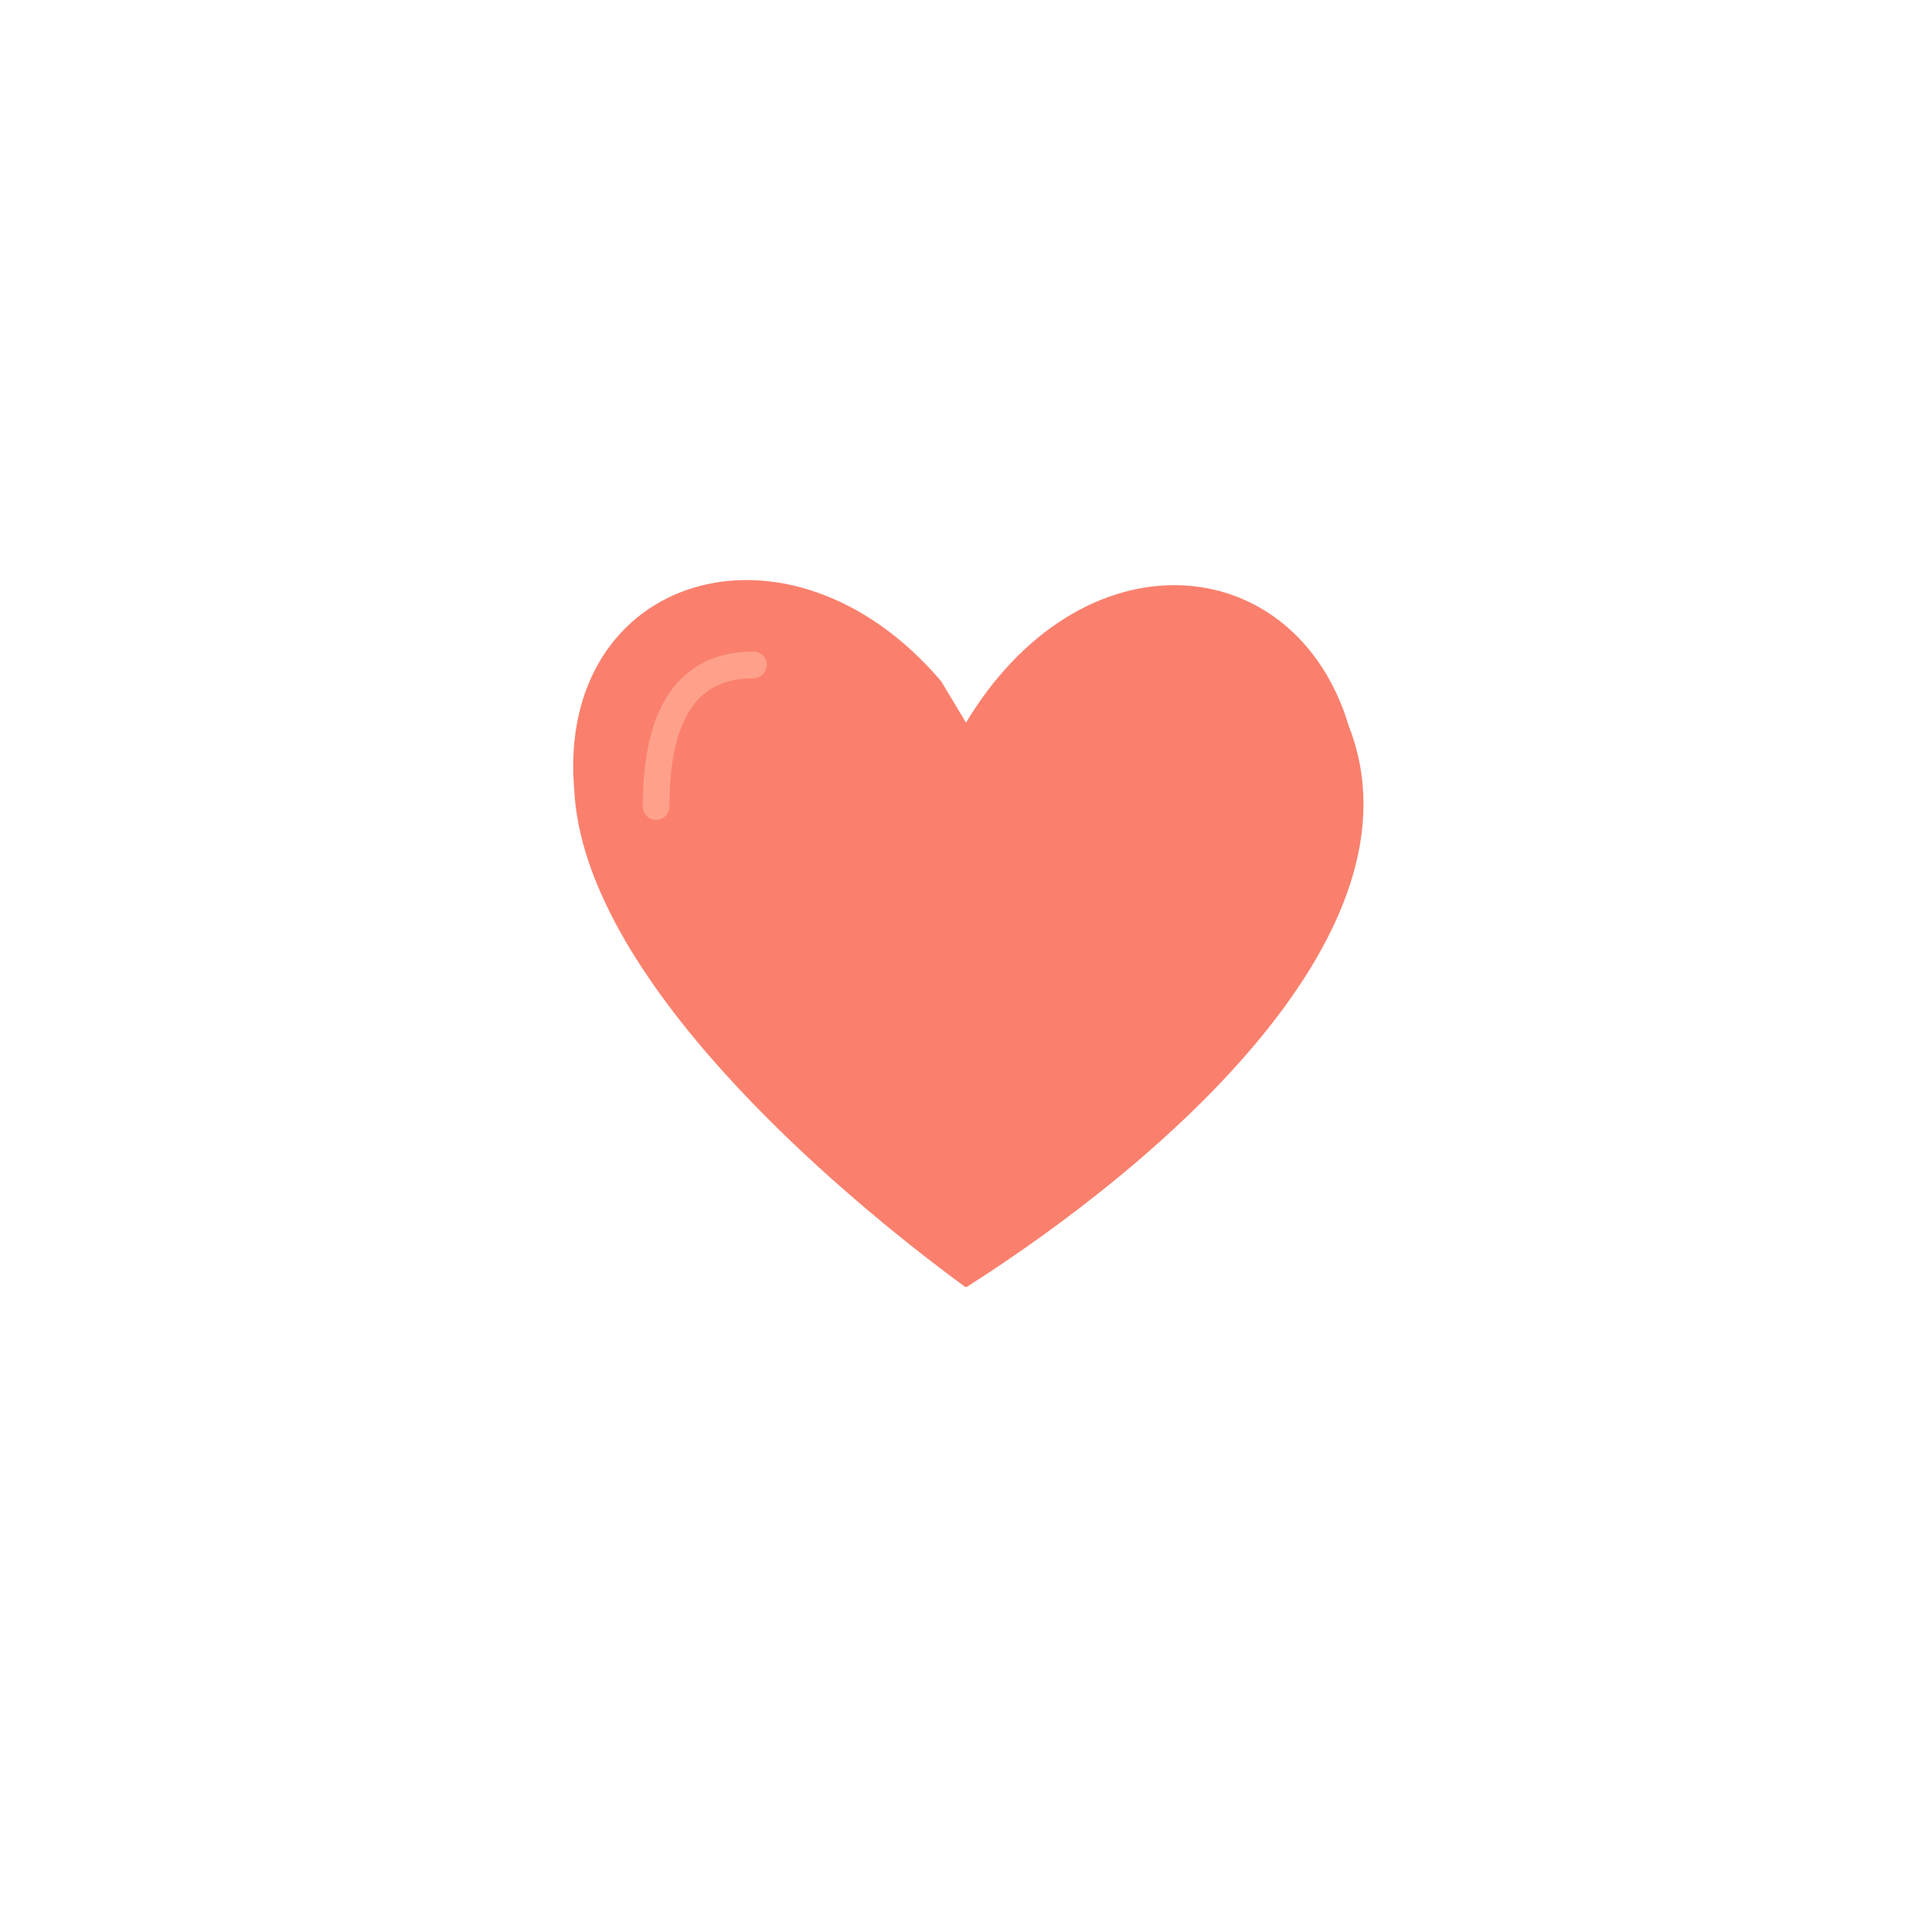
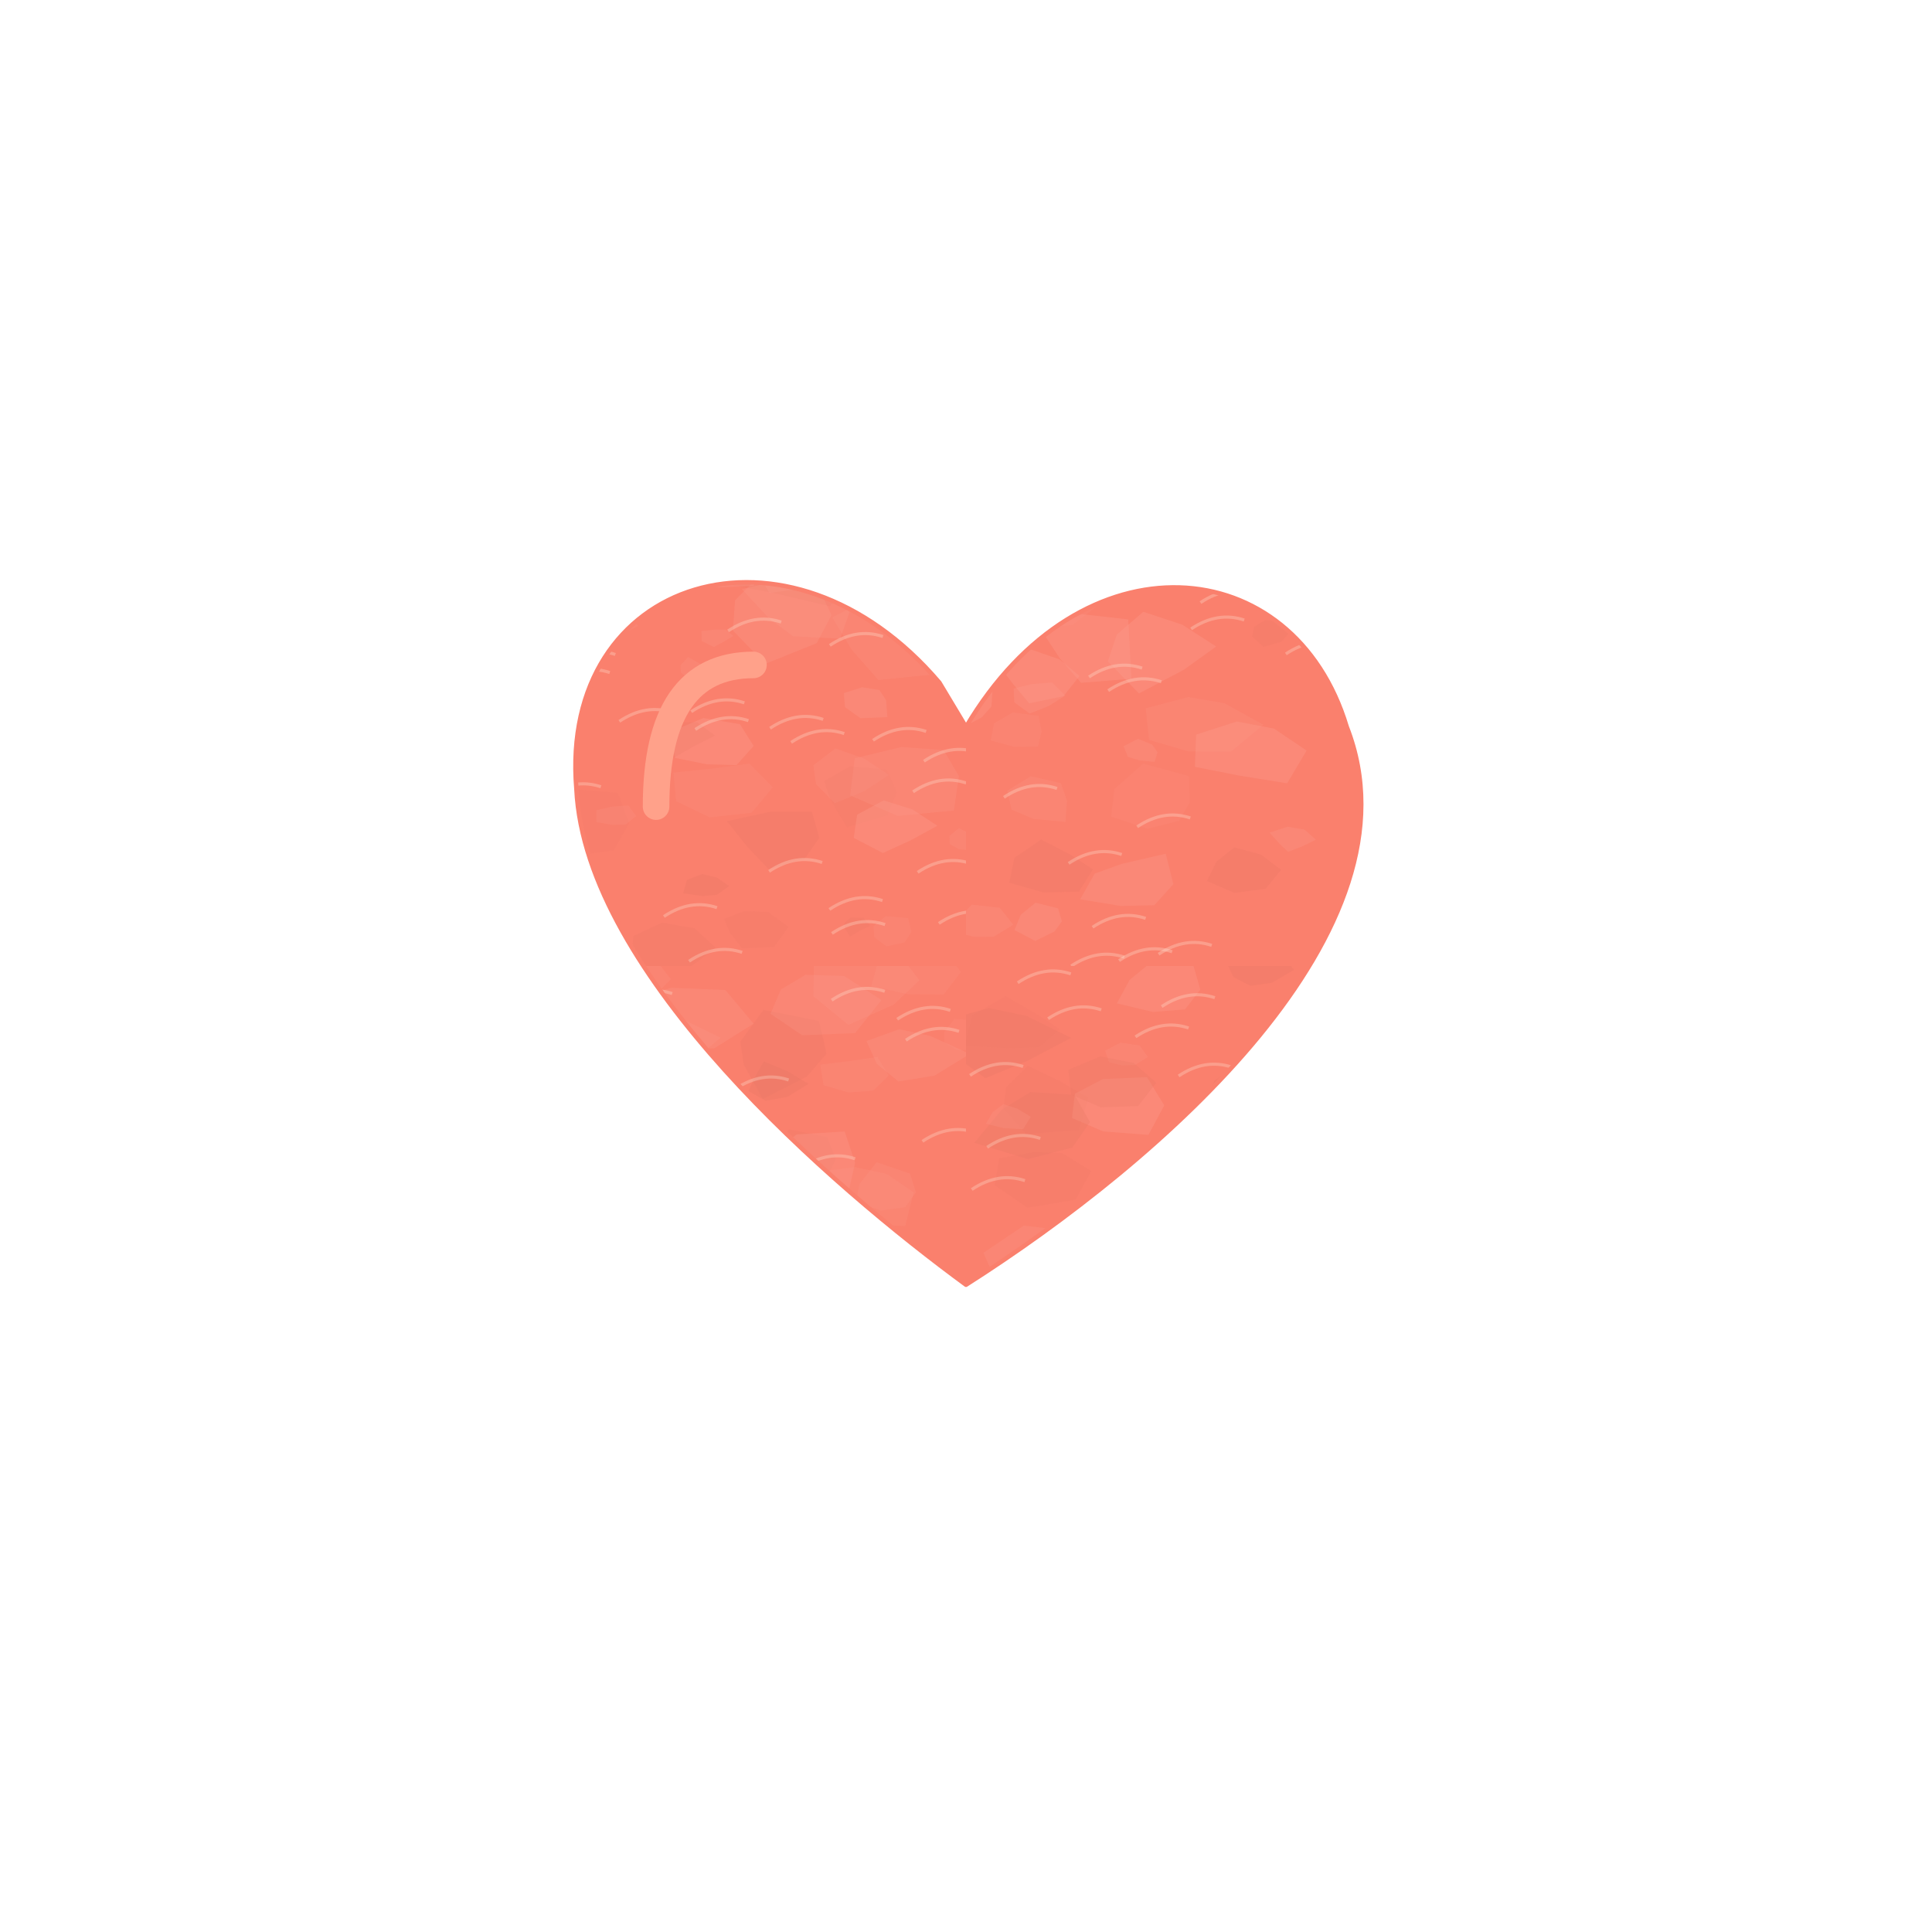
<svg xmlns="http://www.w3.org/2000/svg" width="240" height="240" viewBox="0 0 240 240" role="img" aria-labelledby="title">
+   <defs>
+     <pattern id="paint-0" width="96" height="96" patternUnits="userSpaceOnUse">
+       <rect width="96" height="96" fill="#FA806D" />
+       <path d="M80.26 9.90L78.03 12.49L73.05 15.04L70.89 11.14L70.51 8.54L73.12 4.95L79.41 6.19Z" fill="#e87765" opacity="0.24" />
+       <path d="M56.96 56.81L52.41 58.97L48.21 61.23L44.46 58.47L45.65 55.52L48.24 52.46L52.45 54.62Z" fill="#fb9c8d" opacity="0.22" />
+       <path d="M43.86 19.48L39.68 22.19L34.74 24.08L31.66 20.95L29.58 17.36L34.91 15.33L41.54 15.26Z" fill="#fb9c8d" opacity="0.35" />
+       <path d="M35.58 85.14L33.83 87.28L30.30 87.74L27.21 86.40L28.28 84.23L30.31 82.60L33.32 83.42Z" fill="#e87765" opacity="0.32" />
+       <path d="M27.84 40.67L26.62 42.63L23.14 43.75L18.90 42.34L19.29 39.13L23.08 37.41L27.86 37.71Z" fill="#fb9c8d" opacity="0.24" />
+       <path d="M95.42 0.69L93.47 3.23L89.47 3.19L85.31 2.26L86.11 -0.64L89.13 -2.79L93.54 -1.91Z" fill="#fb9c8d" opacity="0.16" />
+       <path d="M81.30 21.83L80.14 24.19L76.03 25.29L71.82 23.52L72.59 20.37L76.07 18.46L80.32 19.32Z" fill="#e87765" opacity="0.21" />
+       <path d="M66.93 62.48L66.21 63.38L64.71 63.61L63.82 62.88L63.75 62.05L64.62 61.11L65.90 61.83Z" fill="#fb9c8d" opacity="0.20" />
+       <path d="M72.02 71.15L70.09 73.31L66.72 73.22L63.15 72.50L62.50 69.61L66.34 68.00L70.47 68.69Z" fill="#fb9c8d" opacity="0.35" />
+       <path d="M35.15 25.01L35.19 28.75L29.28 28.75L24.30 26.98L25.36 23.37L29.57 22.08L35.50 21.01Z" fill="#e87765" opacity="0.13" />
+       <path d="M87.27 74.43L84.52 76.24L81.18 77.62L79.06 75.45L78.77 73.33L81.25 71.43L84.55 72.60Z" fill="#fb9c8d" opacity="0.20" />
+       <path d="M8.54 69.51L8.13 71.22L5.42 71.25L2.79 70.53L3.16 68.61L5.28 67.36L8.20 67.75Z" fill="#fb9c8d" opacity="0.15" />
+       <path d="M79.43 81.53L77.81 83.84L73.73 85.08L71.40 82.65L68.99 79.65L73.93 78.57L78.60 78.58Z" fill="#e87765" opacity="0.28" />
+       <path d="M93.66 58.80L92.98 63.00L86.11 63.70L83.10 60.29L80.90 56.63L86.13 53.95L93.10 54.51Z" fill="#fb9c8d" opacity="0.21" />
+       <path d="M71.80 43.68L70.57 44.91L68.17 46.24L66.10 44.61L65.96 42.71L68.12 41.00L70.99 42.11Z" fill="#fb9c8d" opacity="0.32" />
+       <path d="M11.88 8.12L6.95 10.70L2.19 12.67L-1.71 9.85L-2.53 6.14L2.61 4.75L6.84 5.64Z" fill="#e87765" opacity="0.30" />
+       <path d="M2.87 66.71L1.77 67.93L-0.58 69.16L-3.21 67.80L-3.33 65.58L-0.25 65.21L3.03 64.47Z" fill="#fb9c8d" opacity="0.32" />
+       <path d="M64.26 6.22L63.18 7.53L61.24 7.18L60.19 6.66L59.55 5.59L60.97 4.49L63.07 5.01Z" fill="#fb9c8d" opacity="0.22" />
+       <path d="M67.45 26.12L67.21 26.93L65.78 27.36L64.63 26.61L64.66 25.63L65.87 25.14L67.00 25.48Z" fill="#e87765" opacity="0.22" />
+       <path d="M98.60 8.02L97.28 9.54L94.90 9.49L93.53 8.61L93.55 7.43L94.69 5.96L97.66 6.19Z" fill="#fb9c8d" opacity="0.12" />
+       <path d="M88.11 38.47L86.22 42.20L80.25 42.44L76.78 39.99L74.78 36.32L79.82 33.30L84.63 36.04Z" fill="#fb9c8d" opacity="0.23" />
+       <path d="M57.96 79.88L56.23 82.92L51.17 83.67L47.50 81.44L48.55 78.64L51.12 75.96L56.69 76.46Z" fill="#e87765" opacity="0.14" />
+       <path d="M49.87 22.60L49.00 23.20L48.00 23.35L46.53 23.14L46.39 22.01L47.82 21.31L49.58 21.53Z" fill="#fb9c8d" opacity="0.31" />
+       <path d="M33.58 68.75L29.92 71.79L25.13 71.77L20.68 70.47L20.29 66.90L25.10 65.63L29.17 66.32Z" fill="#fb9c8d" opacity="0.18" />
+       <path d="M64.08 14.24L63.55 15.52L61.41 15.86L58.87 15.21L59.54 13.47L61.18 11.97L64.21 12.42Z" fill="#e87765" opacity="0.16" />
+       <path d="M89.84 92.15L89.05 93.35L87.00 93.78L85.65 92.75L85.56 91.51L86.95 90.36L89.47 90.60Z" fill="#fb9c8d" opacity="0.16" />
+       <path d="M80.81 56.38L79.14 59.54L73.33 61.88L69.68 58.12L69.92 54.70L73.44 51.17L79.27 53.11Z" fill="#fb9c8d" opacity="0.29" />
+       <path d="M13.81 14.85L12.75 18.52L6.79 19.00L4.20 16.11L4.55 13.69L6.99 11.27L10.54 12.97Z" fill="#e87765" opacity="0.18" />
+       <path d="M5.35 91.34L3.12 92.70L0.97 92.71L-1.28 92.19L-0.82 90.63L0.65 89.07L3.81 89.42Z" fill="#fb9c8d" opacity="0.22" />
+       <path d="M25.28 77.52L24.09 79.60L20.49 80.51L16.38 79.14L16.75 76.02L20.00 73.14L25.18 74.55Z" fill="#fb9c8d" opacity="0.12" />
+       <path d="M59.30 37.56L57.37 39.53L54.00 40.27L52.37 38.37L51.52 36.49L54.11 35.17L57.41 35.55Z" fill="#e87765" opacity="0.26" />
+       <path d="M69.71 58.74L68.70 59.34L67.52 59.98L66.16 59.30L66.12 58.17L67.70 58.01L68.86 58.00Z" fill="#fb9c8d" opacity="0.23" />
+       <path d="M10.61 46.01L9.81 48.40L6.04 48.40L1.70 47.63L2.53 44.65L6.00 43.52L10.02 43.45Z" fill="#fb9c8d" opacity="0.28" />
+       <path d="M4.42 42.20L3.28 43.79L0.63 44.23L-2.12 43.29L-1.91 41.19L0.31 39.30L3.54 40.41Z" fill="#e87765" opacity="0.23" />
+       <path d="M40.10 37.97L38.35 40.28L33.77 42.94L30.95 39.40L29.86 36.20L33.84 33.21L39.92 34.38Z" fill="#fb9c8d" opacity="0.19" />
+       <path d="M30.66 34.26L29.11 36.32L25.92 36.14L22.83 35.44L23.09 33.17L25.92 32.39L28.24 32.91Z" fill="#fb9c8d" opacity="0.36" />
+       <path d="M100.63 54.94L97.38 56.78L94.16 57.66L91.27 56.14L90.37 53.46L93.81 51.22L99.12 51.68Z" fill="#e87765" opacity="0.13" />
+       <path d="M15.03 55.17L12.04 57.48L8.25 57.92L5.36 56.38L4.49 53.70L7.71 50.89L13.28 51.86Z" fill="#fb9c8d" opacity="0.13" />
+       <path d="M62.68 1.50L60.33 3.81L56.06 5.57L50.81 3.59L50.43 -0.71L55.84 -3.21L60.66 -1.09Z" fill="#fb9c8d" opacity="0.19" />
+       <path d="M91.15 51.22L89.14 54.03L83.88 56.38L80.96 52.70L78.94 49.11L84.69 48.36L90.98 46.91Z" fill="#e87765" opacity="0.32" />
+       <path d="M23.42 86.76L21.27 89.14L17.48 89.22L12.89 88.47L14.53 85.57L17.54 84.48L22.56 83.32Z" fill="#fb9c8d" opacity="0.30" />
+       <path d="M81.75 48.70L81.32 49.52L80.03 49.49L79.19 49.05L78.59 48.16L79.82 47.30L81.43 47.79Z" fill="#fb9c8d" opacity="0.27" />
+       <path d="M10.61 7.14L8.25 9.15L5.04 9.29L-0.18 9.01L0.73 5.56L4.48 3.41L7.94 5.40Z" fill="#e87765" opacity="0.14" />
+       <path d="M26.46 2.67L24.74 4.90L21.11 5.19L17.04 4.22L18.48 1.57L20.91 -0.43L25.62 -0.29Z" fill="#fb9c8d" opacity="0.31" />
+       <path d="M90.34 25.56L89.15 27.23L86.37 27.61L83.56 26.66L84.00 24.59L85.90 22.16L89.68 23.45Z" fill="#fb9c8d" opacity="0.19" />
+       <path d="M85.19 91.46L84.01 92.02L82.90 92.68L82.33 91.78L82.27 91.14L82.99 90.51L84.43 90.56Z" fill="#e87765" opacity="0.22" />
+       <path d="M49.01 82.68L47.57 83.82L45.72 83.97L44.31 83.27L44.77 82.24L45.57 80.94L47.46 81.64Z" fill="#fb9c8d" opacity="0.36" />
+       <path d="M39.52 81.74L37.83 82.55L36.36 83.11L35.41 82.19L34.28 80.94L36.32 80.27L38.23 80.60Z" fill="#fb9c8d" opacity="0.27" />
+       <path d="M37.04 0.44L34.53 1.90L32.11 2.24L30.19 1.24L29.30 -0.64L32.14 -1.28L35.42 -1.74Z" fill="#e87765" opacity="0.30" />
+       <path d="M22.39 15.74L20.60 19.07L15.49 18.68L11.97 17.16L12.30 14.42L15.47 12.76L20.44 12.55Z" fill="#fb9c8d" opacity="0.34" />
+       <path d="M16.06 38.56L16.14 40.84L12.61 40.65L10.83 39.35L10.79 37.76L12.67 36.63L15.64 36.69Z" fill="#fb9c8d" opacity="0.29" />
+       <path d="M14.00 17.62L12.01 20.50L7.00 21.81L0.94 19.97L4.03 16.22L7.28 14.23L12.24 14.54Z" fill="#e87765" opacity="0.29" />
+       <path d="M12.82 63.25L11.01 65.53L7.14 66.34L5.32 64.16L3.51 61.78L7.14 60.19L10.54 61.36Z" fill="#fb9c8d" opacity="0.34" />
+       <path d="M83.48 22.22L82.62 26.00L76.78 25.63L74.15 23.41L74.29 21.06L76.86 19.02L82.30 18.69Z" fill="#fb9c8d" opacity="0.31" />
+       <path d="M75.96 91.58L74.34 93.85L70.71 94.02L69.36 92.27L68.67 90.68L70.94 89.81L73.64 89.89Z" fill="#e87765" opacity="0.18" />
+       <path d="M90.08 25.57L89.14 29.36L83.23 29.18L80.28 26.89L77.68 23.44L83.49 22.72L87.05 23.49Z" fill="#fb9c8d" opacity="0.18" />
+       <path d="M80.25 29.70L78.35 32.78L73.52 32.72L68.34 31.65L70.11 28.30L73.01 25.23L77.83 27.05Z" fill="#fb9c8d" opacity="0.35" />
+       <path d="M84.13 51.08L80.63 55.38L74.37 53.90L69.38 52.95L67.93 48.76L74.36 48.22L78.49 48.53Z" fill="#e87765" opacity="0.21" />
+       <path d="M11.41 77.34L11.23 79.73L7.58 79.38L5.14 78.33L4.66 76.20L7.33 74.57L10.72 75.36Z" fill="#fb9c8d" opacity="0.19" />
+       <path d="M97.95 81.77L97.05 82.91L95.27 82.84L94.16 82.23L94.14 81.30L95.19 80.44L96.51 81.07Z" fill="#fb9c8d" opacity="0.20" />
+       <path d="M14.15 23.15L12.37 26.40L6.93 27.30L3.24 24.76L3.77 21.71L7.63 21.00L10.87 21.13Z" fill="#e87765" opacity="0.18" />
+       <path d="M86.98 65.99L87.12 67.89L84.08 68.02L82.33 66.76L82.21 65.18L84.27 64.52L86.22 64.83Z" fill="#fb9c8d" opacity="0.30" />
+       <path d="M36.33 34.37L32.52 36.66L28.72 37.20L25.39 35.73L25.99 33.21L28.39 30.61L33.30 31.45Z" fill="#fb9c8d" opacity="0.18" />
+       <path d="M88.19 76.37L87.12 78.96L82.55 80.33L80.76 77.36L79.97 75.12L82.92 73.45L87.05 73.83Z" fill="#e87765" opacity="0.16" />
+       <path d="M72.01 6.51L67.56 9.30L63.14 9.38L58.48 8.29L56.72 4.19L62.73 2.46L68.82 2.71Z" fill="#fb9c8d" opacity="0.26" />
+       <path d="M83.27 50.27L81.65 52.97L77.45 52.79L74.32 51.52L72.91 48.57L77.30 47.30L81.66 47.56Z" fill="#fb9c8d" opacity="0.15" />
+       <path d="M85.48 28.51L84.04 29.72L82.00 30.08L79.35 29.51L80.02 27.71L81.77 26.27L84.17 27.19Z" fill="#e87765" opacity="0.35" />
+       <path d="M28.25 59.92L24.61 62.54L19.53 65.22L16.02 61.60L17.04 58.56L20.02 56.00L24.42 57.45Z" fill="#fb9c8d" opacity="0.34" />
+       <path d="M74.19 75.82L71.78 78.70L67.06 79.22L63.26 77.39L62.96 74.16L67.50 73.68L71.54 73.14Z" fill="#fb9c8d" opacity="0.15" />
+       <path d="M52.41 47.09L51.57 48.41L49.28 49.01L46.98 48.03L47.58 46.35L49.41 45.52L51.93 45.49Z" fill="#e87765" opacity="0.14" />
+       <path d="M54.19 18.05L53.46 19.80L50.48 20.42L46.69 19.50L47.45 16.84L50.44 15.56L54.69 15.30Z" fill="#fb9c8d" opacity="0.13" />
+       <path d="M60.38 8.23L58.89 11.00L54.25 11.76L51.72 9.41L51.20 6.89L54.83 6.36L58.68 5.63Z" fill="#fb9c8d" opacity="0.18" />
+       <path d="M36.94 7.66L37.02 8.86L35.03 9.14L33.72 8.23L34.07 7.20L35.07 6.32L36.61 6.80Z" fill="#e87765" opacity="0.29" />
+       <path d="M18.49 60.06L18.68 63.56L13.00 64.02L10.59 61.25L8.63 58.26L13.06 56.27L18.32 56.86Z" fill="#fb9c8d" opacity="0.35" />
+       <path d="M10.83 90.96L10.00 92.10L7.82 93.17L5.47 91.94L6.19 90.21L7.86 88.85L10.40 89.49Z" fill="#fb9c8d" opacity="0.30" />
+       <path d="M34.53 13.94L33.49 15.77L30.48 16.12L27.10 15.24L28.06 12.94L30.36 11.40L34.13 11.59Z" fill="#e87765" opacity="0.35" />
+       <path d="M82.99 55.61L81.79 59.04L76.48 58.76L73.82 56.79L70.69 53.45L76.35 52.11L82.18 51.86Z" fill="#fb9c8d" opacity="0.25" />
+       <path d="M21.63 71.86L21.30 72.95L19.64 72.79L18.29 72.39L17.79 71.18L19.43 70.34L21.02 71.00Z" fill="#fb9c8d" opacity="0.26" />
+       <path d="M78.21 13.31L75.85 14.77L73.38 15.22L71.44 14.13L72.07 12.69L73.17 10.78L75.82 11.87Z" fill="#e87765" opacity="0.35" />
+       <path d="M20.54 10.27L19.11 11.17L17.67 11.24L16.15 10.86L15.72 9.56L17.45 8.66L19.60 8.98Z" fill="#fb9c8d" opacity="0.21" />
+       <path d="M86.45 3.84L83.48 7.58L77.50 7.82L73.93 5.40L75.09 2.65L77.89 0.99L82.23 1.13Z" fill="#fb9c8d" opacity="0.24" />
+       <path d="M21.49 13.18L19.44 15.82L15.22 15.96L11.87 14.53L11.55 11.72L15.16 10.21L18.94 10.94Z" fill="#e87765" opacity="0.25" />
+       <path d="M7.32 17.03L6.45 18.43L4.28 18.31L2.24 17.81L3.02 16.49L4.23 15.60L5.83 16.13Z" fill="#fb9c8d" opacity="0.22" />
+       <path d="M68.29 8.10L64.46 11.26L58.67 13.53L56.52 9.37L53.14 5.77L58.95 3.47L63.46 5.75Z" fill="#fb9c8d" opacity="0.19" />
+       <path d="M36.67 58.21L35.63 59.38L33.58 59.96L32.33 58.80L32.54 57.69L33.75 56.94L35.59 57.07Z" fill="#e87765" opacity="0.21" />
+       <path d="M73.19 50.61L72.02 53.06L68.09 53.25L63.52 52.33L62.97 48.72L67.89 47.42L71.93 48.24Z" fill="#fb9c8d" opacity="0.27" />
+       <path d="M13.72 34.37L12.66 37.92L6.78 38.72L3.52 35.87L1.97 32.39L6.53 29.31L13.48 30.16Z" fill="#fb9c8d" opacity="0.24" />
+       <path d="M69.25 86.97L67.90 87.95L66.29 88.11L64.06 87.79L64.49 86.28L66.22 85.62L67.86 86.01Z" fill="#e87765" opacity="0.34" />
+       <path d="M77.25 51.39L77.12 53.40L73.79 53.88L72.73 52.00L72.70 50.78L74.05 49.65L76.50 49.90Z" fill="#fb9c8d" opacity="0.26" />
+       <path d="M96.43 9.93L92.44 12.38L88.36 13.04L85.92 11.04L84.77 8.47L88.46 7.14L91.95 7.89Z" fill="#fb9c8d" opacity="0.26" />
+       <path d="M47.16 32.82L43.99 34.11L41.76 34.66L38.59 34.01L38.15 31.49L41.57 30.44L44.61 31.02Z" fill="#e87765" opacity="0.14" />
+       <path d="M19.95 45.56L18.57 46.72L16.63 47.03L15.10 46.20L14.86 44.85L16.36 43.34L19.11 43.97Z" fill="#fb9c8d" opacity="0.22" />
+       <path d="M38.46 71.67L36.27 75.37L30.75 74.48L25.85 73.51L25.99 69.87L30.59 68.39L34.78 69.19Z" fill="#fb9c8d" opacity="0.35" />
+       <path d="M67.73 93.93L65.13 95.93L61.46 97.38L58.16 95.34L58.44 92.60L61.68 91.10L65.36 91.74Z" fill="#e87765" opacity="0.20" />
+       <path d="M57.76 37.62L55.69 39.70L52.49 39.46L48.21 39.16L48.52 36.17L52.11 34.70L56.36 34.99Z" fill="#fb9c8d" opacity="0.20" />
+       <path d="M90.73 1.62L87.84 4.35L82.72 6.65L78.77 3.41L78.83 -0.15L83.23 -1.96L88.35 -1.52Z" fill="#fb9c8d" opacity="0.21" />
+       <path d="M67.66 69.99L65.26 71.19L62.89 72.54L61.02 70.86L61.28 69.21L63.26 68.49L65.64 68.48Z" fill="#e87765" opacity="0.20" />
+       <path d="M11.19 65.46L9.34 66.64L7.19 67.49L5.46 66.23L5.38 64.67L7.44 64.16L9.71 63.98Z" fill="#fb9c8d" opacity="0.28" />
+       <path d="M95.20 74.55L94.63 78.44L88.29 79.05L82.92 76.73L83.44 72.54L88.71 71.27L93.47 71.62Z" fill="#fb9c8d" opacity="0.23" />
+       <path d="M14.33 85.09L12.75 87.60L8.75 87.70L4.88 86.59L5.47 83.78L8.49 81.72L11.75 83.40Z" fill="#e87765" opacity="0.28" />
+       <path d="M58.97 57.59L57.52 58.36L56.06 59.05L55.06 58.07L55.20 57.16L56.14 56.36L57.98 56.44Z" fill="#fb9c8d" opacity="0.17" />
+       <path d="M58.75 79.08L57.57 80.02L56.06 80.06L54.27 79.75L54.26 78.41L56.03 78.00L57.89 77.87Z" fill="#fb9c8d" opacity="0.17" />
+       <path d="M77.41 29.36L76.88 31.14L73.91 31.57L72.80 29.94L72.60 28.70L73.93 27.21L76.14 28.17Z" fill="#e87765" opacity="0.29" />
+       <path d="M92.77 80.16L89.73 81.82L86.61 83.24L83.32 81.53L83.71 78.91L86.69 77.30L89.95 78.32Z" fill="#fb9c8d" opacity="0.35" />
+       <path d="M87.28 12.36L85.52 14.08L82.73 14.28L79.91 13.46L79.54 11.15L82.84 10.74L85.99 10.26Z" fill="#fb9c8d" opacity="0.18" />
+       <path d="M40.18 37.75q3 -2 6 -1" fill="none" stroke="#fff9e6" stroke-width=".35" opacity=".25" />
+       <path d="M77.48 22.77q3 -2 6 -1" fill="none" stroke="#fff9e6" stroke-width=".35" opacity=".25" />
+       <path d="M50.51 11.79q3 -2 6 -1" fill="none" stroke="#fff9e6" stroke-width=".35" opacity=".25" />
+       <path d="M17.28 95.39q3 -2 6 -1" fill="none" stroke="#fff9e6" stroke-width=".35" opacity=".25" />
+       <path d="M19.33 80.28q3 -2 6 -1" fill="none" stroke="#fff9e6" stroke-width=".35" opacity=".25" />
+       <path d="M64.97 67.28q3 -2 6 -1" fill="none" stroke="#fff9e6" stroke-width=".35" opacity=".25" />
+       <path d="M85.50 70.51q3 -2 6 -1" fill="none" stroke="#fff9e6" stroke-width=".35" opacity=".25" />
+       <path d="M46.08 4.39q3 -2 6 -1" fill="none" stroke="#fff9e6" stroke-width=".35" opacity=".25" />
+       <path d="M80.62 59.79q3 -2 6 -1" fill="none" stroke="#fff9e6" stroke-width=".35" opacity=".25" />
+       <path d="M92.93 91.19q3 -2 6 -1" fill="none" stroke="#fff9e6" stroke-width=".35" opacity=".25" />
+       <path d="M24.01 12.42q3 -2 6 -1" fill="none" stroke="#fff9e6" stroke-width=".35" opacity=".25" />
+       <path d="M56.82 4.11q3 -2 6 -1" fill="none" stroke="#fff9e6" stroke-width=".35" opacity=".25" />
+       <path d="M89.21 8.38q3 -2 6 -1" fill="none" stroke="#fff9e6" stroke-width=".35" opacity=".25" />
+       <path d="M56.85 68.37q3 -2 6 -1" fill="none" stroke="#fff9e6" stroke-width=".35" opacity=".25" />
+       <path d="M69.97 13.87q3 -2 6 -1" fill="none" stroke="#fff9e6" stroke-width=".35" opacity=".25" />
+       <path d="M22.10 4.58q3 -2 6 -1" fill="none" stroke="#fff9e6" stroke-width=".35" opacity=".25" />
+       <path d="M76.25 70.75q3 -2 6 -1" fill="none" stroke="#fff9e6" stroke-width=".35" opacity=".25" />
+       <path d="M2.39 20.47q3 -2 6 -1" fill="none" stroke="#fff9e6" stroke-width=".35" opacity=".25" />
+       <path d="M5.84 1.89q3 -2 6 -1" fill="none" stroke="#fff9e6" stroke-width=".35" opacity=".25" />
+       <path d="M0.65 25.24q3 -2 6 -1" fill="none" stroke="#fff9e6" stroke-width=".35" opacity=".25" />
+       <path d="M71.51 34.64q3 -2 6 -1" fill="none" stroke="#fff9e6" stroke-width=".35" opacity=".25" />
+       <path d="M11.88 96.00q3 -2 6 -1" fill="none" stroke="#fff9e6" stroke-width=".35" opacity=".25" />
+       <path d="M73.87 69.15q3 -2 6 -1" fill="none" stroke="#fff9e6" stroke-width=".35" opacity=".25" />
+       <path d="M21.75 94.67q3 -2 6 -1" fill="none" stroke="#fff9e6" stroke-width=".35" opacity=".25" />
+       <path d="M4.28 76.95q3 -2 6 -1" fill="none" stroke="#fff9e6" stroke-width=".35" opacity=".25" />
+       <path d="M23.59 48.70q3 -2 6 -1" fill="none" stroke="#fff9e6" stroke-width=".35" opacity=".25" />
+       <path d="M45.42 9.20q3 -2 6 -1" fill="none" stroke="#fff9e6" stroke-width=".35" opacity=".25" />
+       <path d="M26.48 54.96q3 -2 6 -1" fill="none" stroke="#fff9e6" stroke-width=".35" opacity=".25" />
+       <path d="M19.14 8.00q3 -2 6 -1" fill="none" stroke="#fff9e6" stroke-width=".35" opacity=".25" />
+       <path d="M0.22 49.11q3 -2 6 -1" fill="none" stroke="#fff9e6" stroke-width=".35" opacity=".25" />
+       <path d="M9.27 5.95q3 -2 6 -1" fill="none" stroke="#fff9e6" stroke-width=".35" opacity=".25" />
+       <path d="M5.51 37.67q3 -2 6 -1" fill="none" stroke="#fff9e6" stroke-width=".35" opacity=".25" />
+       <path d="M90.02 76.33q3 -2 6 -1" fill="none" stroke="#fff9e6" stroke-width=".35" opacity=".25" />
+       <path d="M41.76 56.04q3 -2 6 -1" fill="none" stroke="#fff9e6" stroke-width=".35" opacity=".25" />
+       <path d="M0.81 60.66q3 -2 6 -1" fill="none" stroke="#fff9e6" stroke-width=".35" opacity=".25" />
+       <path d="M65.43 69.29q3 -2 6 -1" fill="none" stroke="#fff9e6" stroke-width=".35" opacity=".25" />
+       <path d="M49.86 93.01q3 -2 6 -1" fill="none" stroke="#fff9e6" stroke-width=".35" opacity=".25" />
+       <path d="M73.76 85.31q3 -2 6 -1" fill="none" stroke="#fff9e6" stroke-width=".35" opacity=".25" />
+       <path d="M50.40 61.82q3 -2 6 -1" fill="none" stroke="#fff9e6" stroke-width=".35" opacity=".25" />
+       <path d="M91.25 72.87q3 -2 6 -1" fill="none" stroke="#fff9e6" stroke-width=".35" opacity=".25" />
+       <path d="M9.59 32.97q3 -2 6 -1" fill="none" stroke="#fff9e6" stroke-width=".35" opacity=".25" />
+       <path d="M13.89 63.36q3 -2 6 -1" fill="none" stroke="#fff9e6" stroke-width=".35" opacity=".25" />
+       <path d="M70.40 45.24q3 -2 6 -1" fill="none" stroke="#fff9e6" stroke-width=".35" opacity=".25" />
+       <path d="M61.88 90.41q3 -2 6 -1" fill="none" stroke="#fff9e6" stroke-width=".35" opacity=".25" />
+       <path d="M80.79 36.03q3 -2 6 -1" fill="none" stroke="#fff9e6" stroke-width=".35" opacity=".25" />
+       <path d="M36.74 3.61q3 -2 6 -1" fill="none" stroke="#fff9e6" stroke-width=".35" opacity=".25" />
+       <path d="M44.44 67.54q3 -2 6 -1" fill="none" stroke="#fff9e6" stroke-width=".35" opacity=".25" />
+       <path d="M80.83 3.86q3 -2 6 -1" fill="none" stroke="#fff9e6" stroke-width=".35" opacity=".25" />
+       <path d="M48.81 95.13q3 -2 6 -1" fill="none" stroke="#fff9e6" stroke-width=".35" opacity=".25" />
+       <path d="M88.23 6.01q3 -2 6 -1" fill="none" stroke="#fff9e6" stroke-width=".35" opacity=".25" />
+       <path d="M15.96 24.57q3 -2 6 -1" fill="none" stroke="#fff9e6" stroke-width=".35" opacity=".25" />
+       <path d="M16.06 64.90q3 -2 6 -1" fill="none" stroke="#fff9e6" stroke-width=".35" opacity=".25" />
+       <path d="M90.54 85.42q3 -2 6 -1" fill="none" stroke="#fff9e6" stroke-width=".35" opacity=".25" />
+       <path d="M69.13 58.16q3 -2 6 -1" fill="none" stroke="#fff9e6" stroke-width=".35" opacity=".25" />
+       <path d="M49.77 63.86q3 -2 6 -1" fill="none" stroke="#fff9e6" stroke-width=".35" opacity=".25" />
+       <path d="M80.86 92.32q3 -2 6 -1" fill="none" stroke="#fff9e6" stroke-width=".35" opacity=".25" />
+       <path d="M25.42 57.93q3 -2 6 -1" fill="none" stroke="#fff9e6" stroke-width=".35" opacity=".25" />
+       <path d="M45.67 91.27q3 -2 6 -1" fill="none" stroke="#fff9e6" stroke-width=".35" opacity=".25" />
+       <path d="M6.86 42.17q3 -2 6 -1" fill="none" stroke="#fff9e6" stroke-width=".35" opacity=".25" />
+       <path d="M0.45 12.35q3 -2 6 -1" fill="none" stroke="#fff9e6" stroke-width=".35" opacity=".25" />
+       <path d="M80.57 89.61q3 -2 6 -1" fill="none" stroke="#fff9e6" stroke-width=".35" opacity=".25" />
+       <path d="M68.64 26.66q3 -2 6 -1" fill="none" stroke="#fff9e6" stroke-width=".35" opacity=".25" />
+       <path d="M91.08 19.80q3 -2 6 -1" fill="none" stroke="#fff9e6" stroke-width=".35" opacity=".25" />
+       <path d="M59.06 35.71q3 -2 6 -1" fill="none" stroke="#fff9e6" stroke-width=".35" opacity=".25" />
+       <path d="M36.12 60.76q3 -2 6 -1" fill="none" stroke="#fff9e6" stroke-width=".35" opacity=".25" />
+       <path d="M52.20 49.43q3 -2 6 -1" fill="none" stroke="#fff9e6" stroke-width=".35" opacity=".25" />
+       <path d="M64.72 95.46q3 -2 6 -1" fill="none" stroke="#fff9e6" stroke-width=".35" opacity=".25" />
+       <path d="M14.29 91.62q3 -2 6 -1" fill="none" stroke="#fff9e6" stroke-width=".35" opacity=".25" />
+       <path d="M11.59 84.41q3 -2 6 -1" fill="none" stroke="#fff9e6" stroke-width=".35" opacity=".25" />
+       <path d="M48.77 76.76q3 -2 6 -1" fill="none" stroke="#fff9e6" stroke-width=".35" opacity=".25" />
+     </pattern>
+   </defs>
  <g transform="translate(120 120) scale(1.1)">
-     <path d="M0 36C-15 25-43 1-44-20-46-44-20-52-3-32L0-27C13-49 37-47 43-27 52-4 22 22 0 36Z" fill="#FA806D" stroke="#FA806D" stroke-width="0.5" stroke-linecap="round" stroke-linejoin="round" />
+     <path d="M0 36C-15 25-43 1-44-20-46-44-20-52-3-32L0-27C13-49 37-47 43-27 52-4 22 22 0 36Z" fill="url(#paint-0)" stroke="#FA806D" stroke-width="0.5" stroke-linecap="round" stroke-linejoin="round" />
    <path d="M-35-18Q-35-34-24-34" fill="none" stroke="#FFA18A" stroke-width="3" stroke-linecap="round" stroke-linejoin="round" />
  </g>
</svg>
